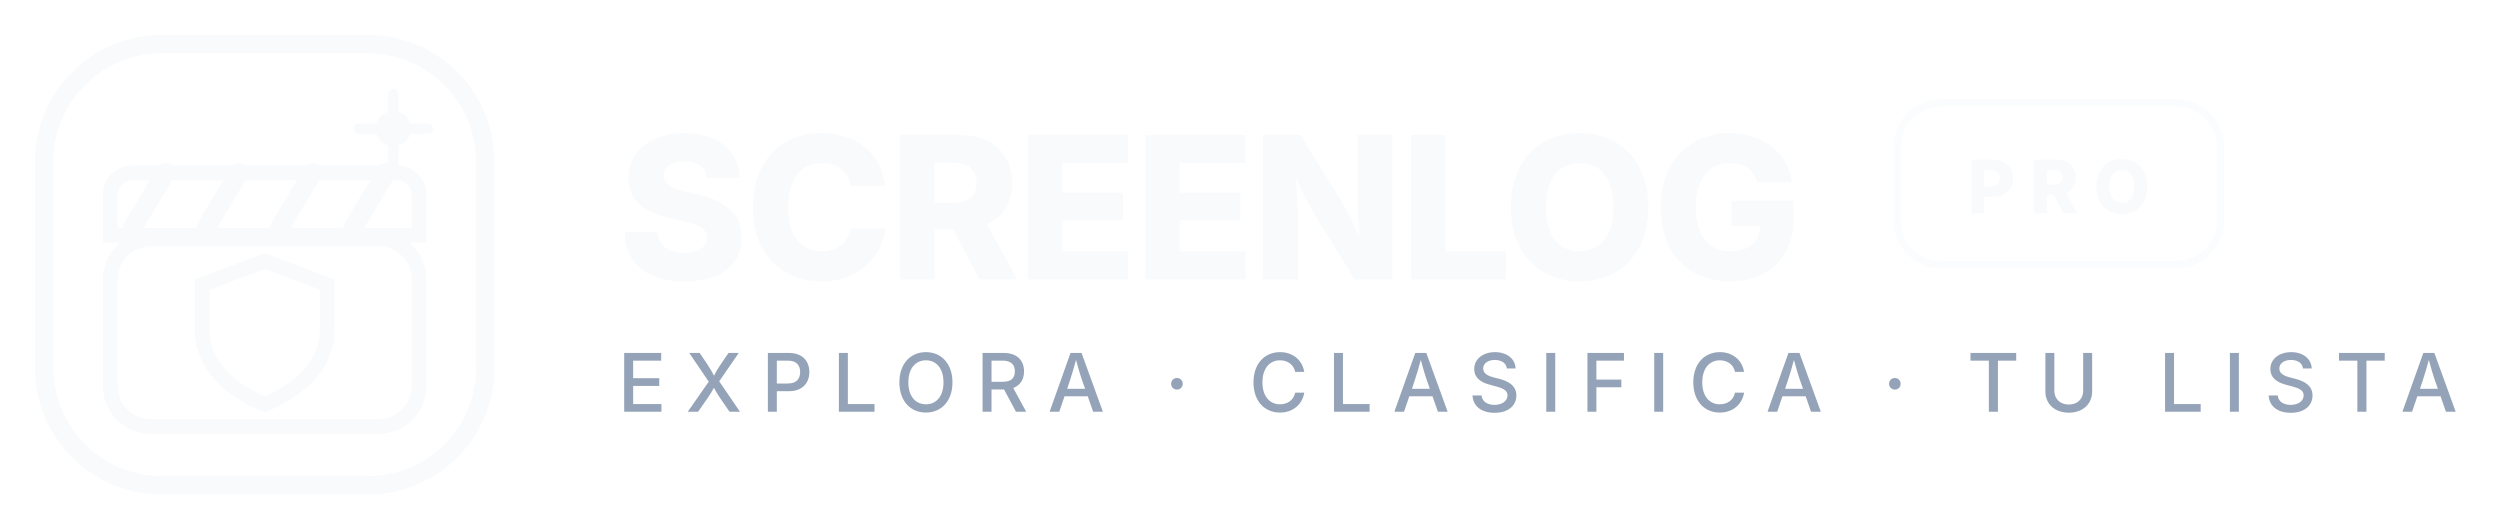
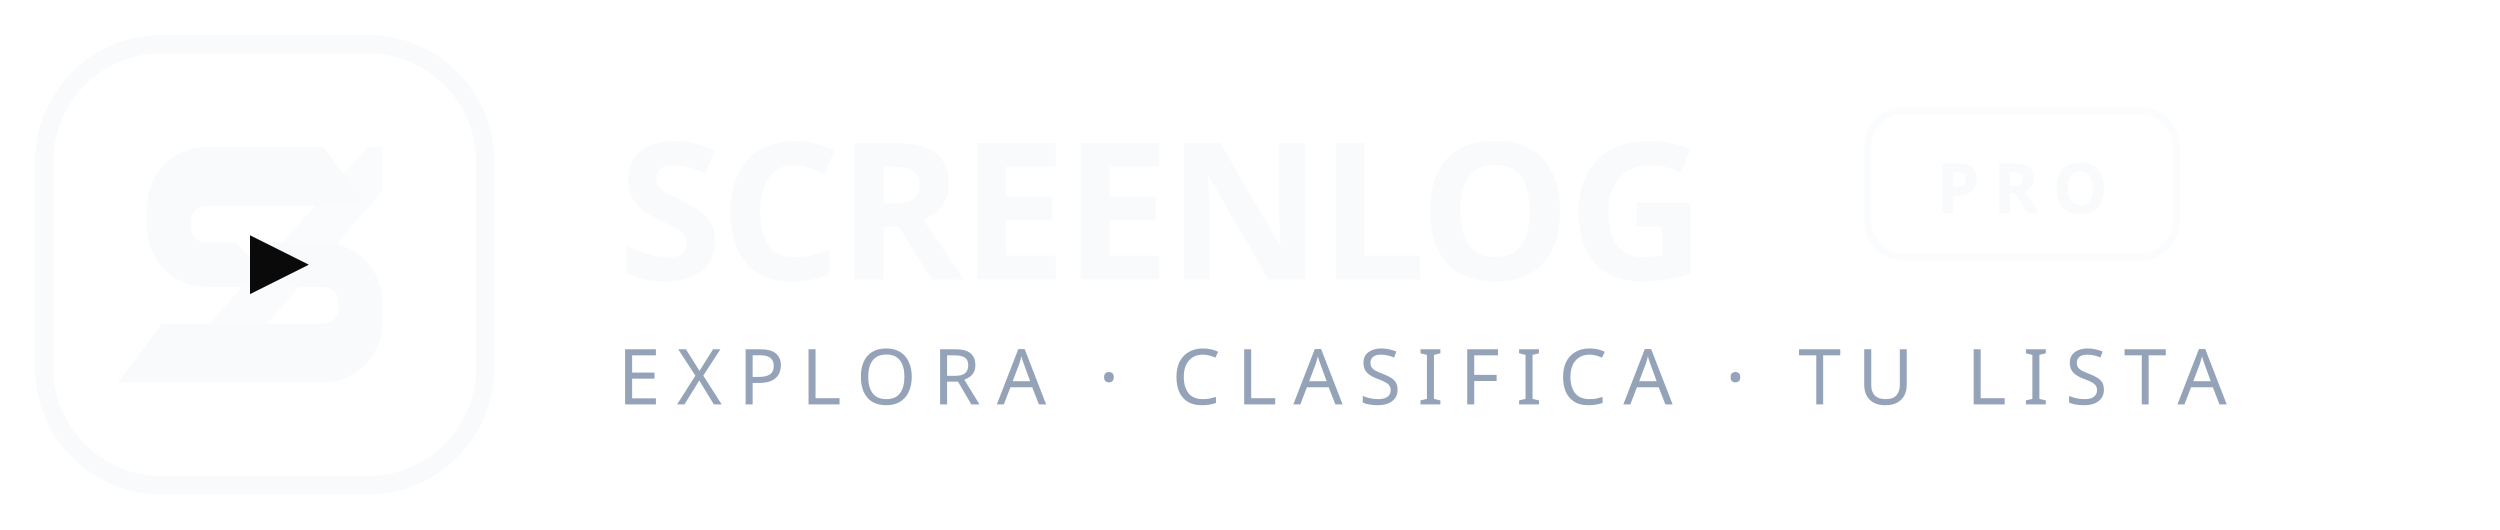
<svg xmlns="http://www.w3.org/2000/svg" width="340" height="72" viewBox="0 0 340 72" role="img" aria-label="ScreenLog Pro">
-   <g transform="translate(4 4)" fill="none" stroke="#F8FAFC">
-     <rect x="2" y="2" width="60" height="60" rx="16" stroke-width="2.5" />
-     <path d="M14 19.5h36a3 3 0 0 1 3 3V28H11v-5.5a3 3 0 0 1 3-3Z" stroke-width="2" />
-     <path d="M18.5 19.5 14 27M28.5 19.5 24 27M38.5 19.5 34 27M48.5 19.5 44 27" stroke-width="2.6" stroke-linecap="round" />
-     <rect x="11" y="28.5" width="42" height="25.5" rx="5.5" stroke-width="2" />
-     <path d="M32 31.5l8.5 3.2v6.1c0 5.1-4.1 8.4-8.5 10.2-4.4-1.8-8.5-5.1-8.5-10.2v-6.1l8.5-3.2Z" stroke-width="2" />
+   <g transform="translate(4 4)" fill="#F8FAFC">
+     <rect x="2" y="2" width="60" height="60" rx="16" fill="none" stroke="#F8FAFC" stroke-width="2.5" />
+     <path d="M46 16H24c-4.4 0-8 3.6-8 8v3c0 4.4 3.6 8 8 8h10l-6-6h-4c-1.1 0-2-.9-2-2v-1c0-1.1.9-2 2-2h22l-6-8Z" />
+     <path d="M46 16 20 45h8l20-23v-6Z" opacity="0.75" />
+     <path d="M18 48h22c4.4 0 8-3.6 8-8v-3c0-4.4-3.6-8-8-8H30l6 6h4c1.1 0 2 .9 2 2v1c0 1.1-.9 2-2 2H18l-6 8h6Z" />
+     <polygon points="30,28 38,32 30,36" fill="#0A0A0B" />
  </g>
-   <circle cx="53.5" cy="17.5" r="2.4" fill="#F8FAFC" />
-   <path d="M53.5 12.8v2.2M53.5 20v2.2M48.8 17.5h2.2M56 17.5h2.2" stroke="#F8FAFC" stroke-width="1.4" stroke-linecap="round" />
-   <text x="84" y="38" font-family="'Space Grotesk','Inter',system-ui,sans-serif" font-size="27" font-weight="800" letter-spacing="-0.5" fill="#F8FAFC">SCREENLOG</text>
-   <rect x="258" y="14" width="44" height="22" rx="6" fill="none" stroke="#F8FAFC" stroke-opacity=".65" />
-   <text x="280" y="29" text-anchor="middle" font-family="'Space Grotesk','Inter',system-ui,sans-serif" font-size="10" font-weight="800" letter-spacing="2" fill="#F8FAFC">PRO</text>
-   <text x="84" y="56" font-family="'Inter',system-ui,sans-serif" font-size="11" font-weight="500" letter-spacing="2.6" fill="#94A3B8">EXPLORA · CLASIFICA · TU LISTA</text>
+   <text x="84" y="38" font-family="'Plus Jakarta Sans','Outfit',system-ui,sans-serif" font-size="26" font-weight="900" letter-spacing="-0.5" fill="#F8FAFC">SCREENLOG</text>
+   <rect x="254" y="15" width="42" height="20" rx="5" fill="none" stroke="#F8FAFC" stroke-opacity=".65" />
+   <text x="275" y="29" text-anchor="middle" font-family="'Plus Jakarta Sans',system-ui,sans-serif" font-size="9.5" font-weight="800" letter-spacing="1.8" fill="#F8FAFC">PRO</text>
+   <text x="84" y="55" font-family="'Plus Jakarta Sans',system-ui,sans-serif" font-size="10.5" font-weight="500" letter-spacing="2.2" fill="#94A3B8">EXPLORA · CLASIFICA · TU LISTA</text>
</svg>
